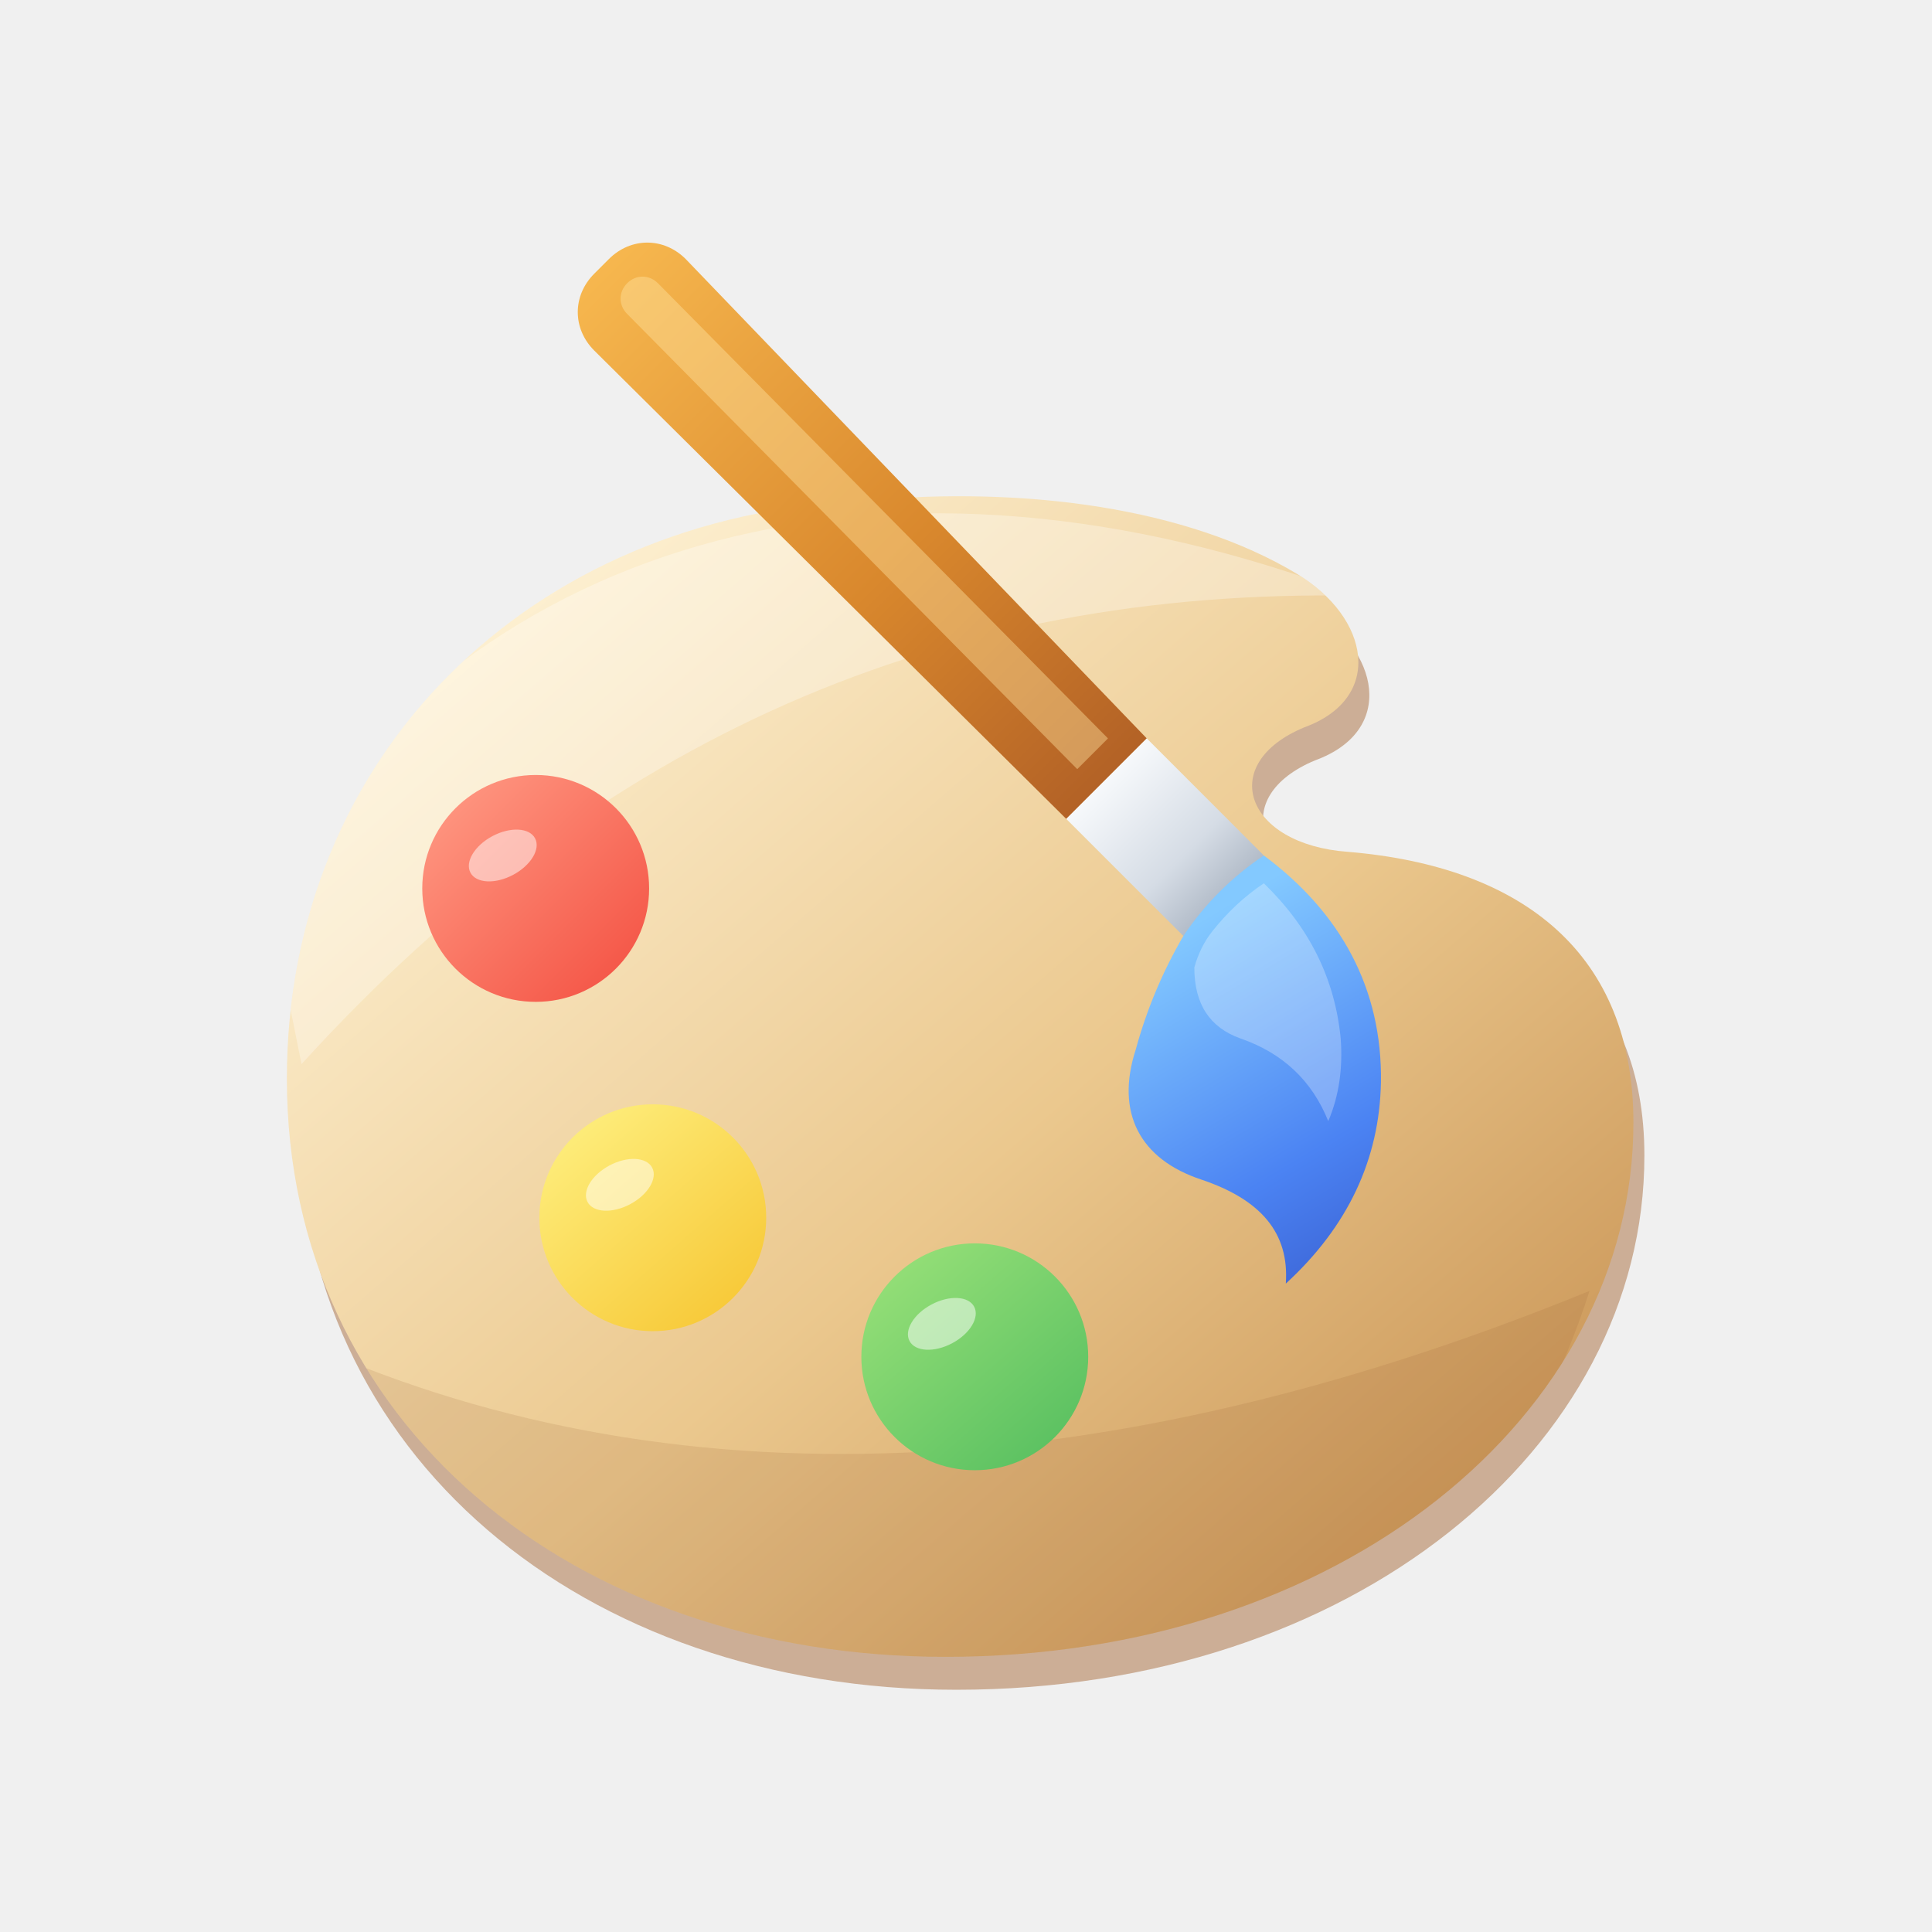
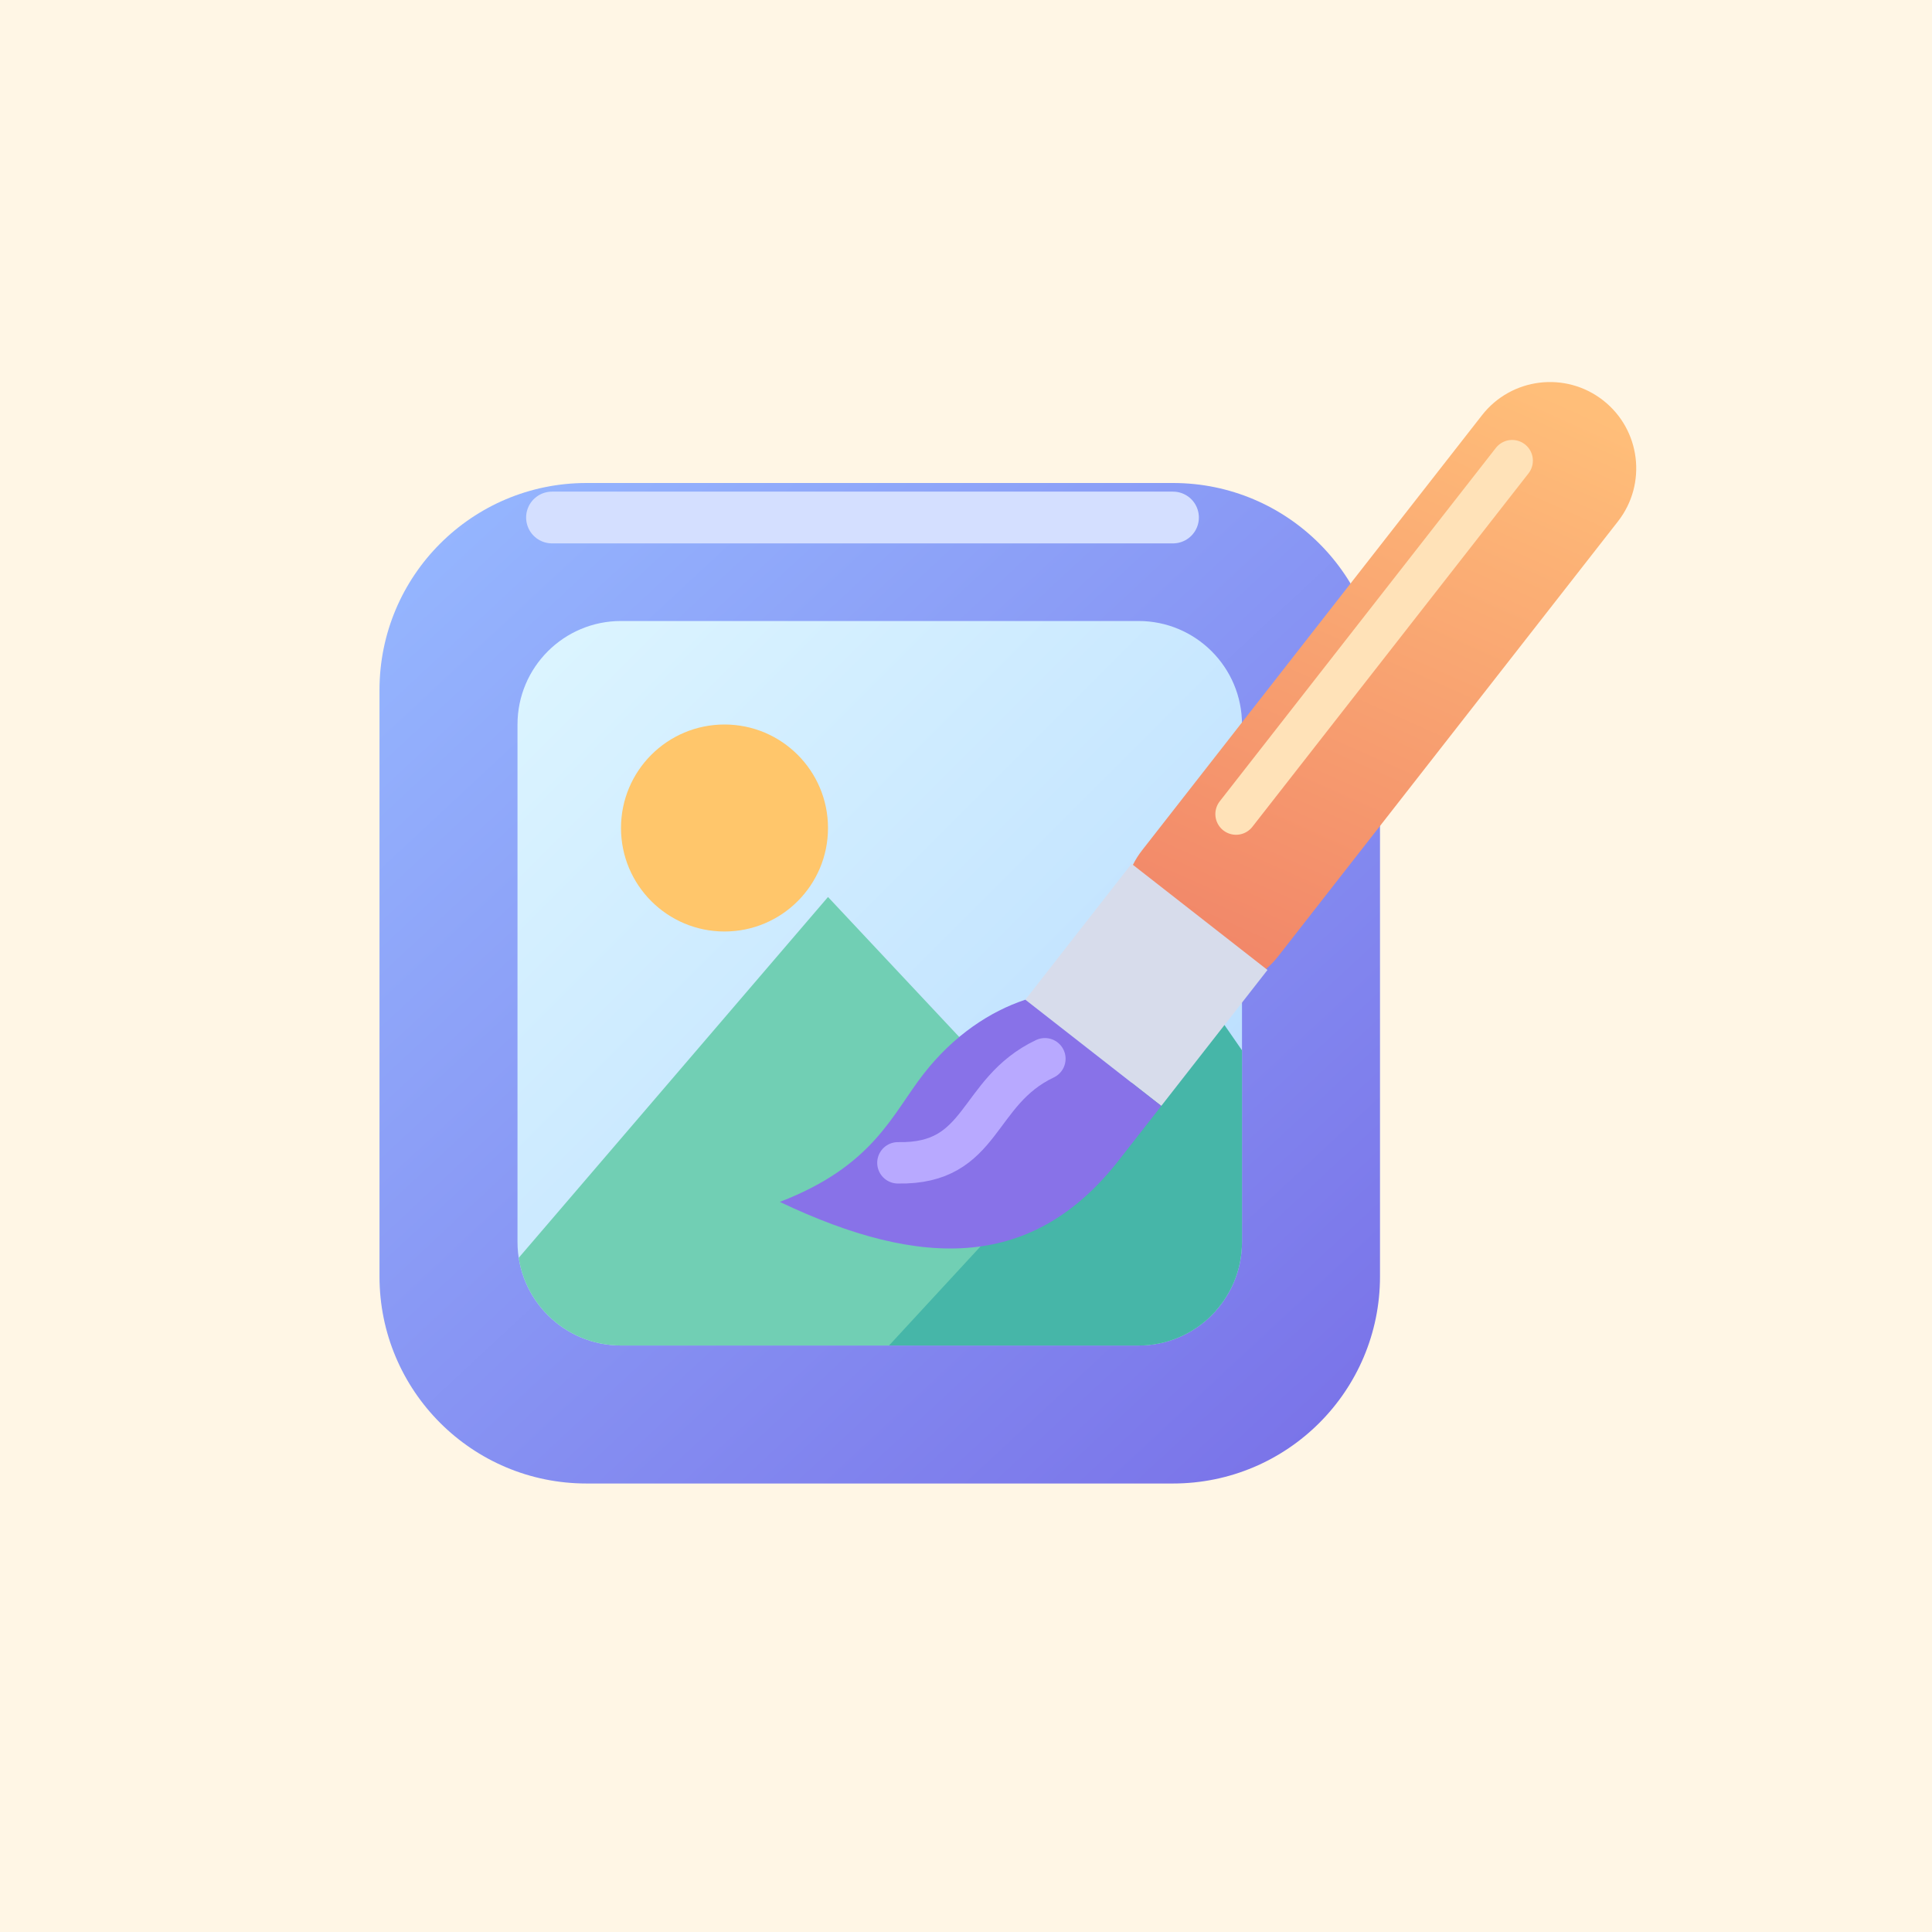
- <svg xmlns="http://www.w3.org/2000/svg" viewBox="-1.12 -1.54 26.4 26.4">
+ <svg xmlns="http://www.w3.org/2000/svg" viewBox="0 0 56 56">
+   <style>
+     @media (prefers-color-scheme: dark) { .icon-background { fill: #373024; } }
+   </style>
  <defs>
-     <linearGradient id="board" x1="5" y1="6" x2="18" y2="21" gradientUnits="userSpaceOnUse">
-       <stop stop-color="#FFF4D8" />
-       <stop offset=".56" stop-color="#EBC88E" />
-       <stop offset="1" stop-color="#C99455" />
+     <linearGradient id="canvas" x1="12" y1="14" x2="39" y2="43" gradientUnits="userSpaceOnUse">
+       <stop stop-color="#96B8FF" />
+       <stop offset="1" stop-color="#7971E8" />
    </linearGradient>
-     <linearGradient id="handle" x1="7" y1="2" x2="14.5" y2="9.5" gradientUnits="userSpaceOnUse">
-       <stop stop-color="#F7B84F" />
-       <stop offset=".55" stop-color="#D9882D" />
-       <stop offset="1" stop-color="#AD5C25" />
+     <linearGradient id="sky" x1="16" y1="19" x2="34" y2="37" gradientUnits="userSpaceOnUse">
+       <stop stop-color="#DBF4FF" />
+       <stop offset="1" stop-color="#B9DDFF" />
    </linearGradient>
-     <linearGradient id="ferrule" x1="14" y1="9" x2="16" y2="11" gradientUnits="userSpaceOnUse">
-       <stop stop-color="#F8FAFC" />
-       <stop offset=".55" stop-color="#D5DCE5" />
-       <stop offset="1" stop-color="#9DA8B7" />
+     <linearGradient id="brush" x1="34" y1="9" x2="39" y2="29" gradientUnits="userSpaceOnUse">
+       <stop stop-color="#FFBE79" />
+       <stop offset="1" stop-color="#F08167" />
    </linearGradient>
-     <linearGradient id="bristles" x1="14.5" y1="11.5" x2="17.6" y2="16.7" gradientUnits="userSpaceOnUse">
-       <stop stop-color="#83C9FF" />
-       <stop offset=".58" stop-color="#4B83F3" />
-       <stop offset="1" stop-color="#3657C9" />
-     </linearGradient>
-     <linearGradient id="red" x1="5" y1="9" x2="8" y2="12" gradientUnits="userSpaceOnUse">
-       <stop stop-color="#FF9A84" />
-       <stop offset="1" stop-color="#F34C3E" />
-     </linearGradient>
-     <linearGradient id="yellow" x1="6.5" y1="13" x2="10" y2="17" gradientUnits="userSpaceOnUse">
-       <stop stop-color="#FFF58A" />
-       <stop offset="1" stop-color="#F5BC20" />
-     </linearGradient>
-     <linearGradient id="green" x1="10.5" y1="15" x2="14" y2="19" gradientUnits="userSpaceOnUse">
-       <stop stop-color="#A4E77D" />
-       <stop offset="1" stop-color="#4AB85B" />
-     </linearGradient>
-     <clipPath id="board-shape">
-       <path d="M10.7 5.3C6.1 5.5 2.8 8.8 2.8 13.2c0 4.7 3.9 7.9 9 7.9 5.4 0 9.4-3.3 9.4-7.3 0-2.3-1.5-3.5-3.9-3.7-1.4-.1-1.8-1.2-.6-1.7 1.1-.4.9-1.5-.1-2.1-1.5-.9-3.7-1.2-5.9-1Z" />
+     <clipPath id="picture">
+       <rect x="15" y="18" width="21" height="21" rx="3" />
    </clipPath>
  </defs>
-   <path d="M10.7 5.3C6.1 5.5 2.8 8.8 2.8 13.2c0 4.7 3.9 7.9 9 7.9 5.4 0 9.4-3.3 9.4-7.3 0-2.3-1.5-3.5-3.9-3.7-1.4-.1-1.8-1.2-.6-1.7 1.1-.4.9-1.5-.1-2.1-1.5-.9-3.7-1.2-5.9-1Z" fill="#A96D3C" fill-opacity=".5" transform="translate(.15 .45)" />
-   <path d="M10.7 5.3C6.1 5.5 2.8 8.8 2.8 13.2c0 4.7 3.9 7.9 9 7.9 5.4 0 9.4-3.3 9.4-7.3 0-2.3-1.5-3.5-3.9-3.7-1.4-.1-1.8-1.2-.6-1.7 1.1-.4.9-1.5-.1-2.1-1.5-.9-3.7-1.2-5.9-1Z" fill="url(#board)" />
-   <g clip-path="url(#board-shape)">
-     <path d="M2.5 10.5C5.4 5.7 11.1 4.2 17.4 6.6 11.8 6.5 7.1 8.5 3 13l-.5-2.5Z" fill="#FFFFFF" fill-opacity=".3" />
-     <path d="M2.4 16.5c5 2.5 11.1 2.5 18.2-.4-1.4 4.4-5.2 6.6-10.1 6-4.3-.5-7-2.4-8.1-5.6Z" fill="#92582E" fill-opacity=".14" />
+   <path d="M0 0h56v56H0z" class="icon-background" fill="#FFF6E5" />
+   <rect x="11" y="14" width="29" height="29" rx="6" fill="url(#canvas)" />
+   <rect x="15" y="18" width="21" height="21" rx="3" fill="url(#sky)" />
+   <circle cx="21" cy="24" r="3" fill="#FFC66B" />
+   <g clip-path="url(#picture)">
+     <path d="m12 40 12-14 15 16H12z" fill="#71CFB4" />
+     <path d="m23 42 12-13 9 13H23z" fill="#46B6A8" />
  </g>
-   <circle cx="6.2" cy="10.6" r="1.55" fill="url(#red)" />
-   <circle cx="7.8" cy="15.1" r="1.55" fill="url(#yellow)" />
-   <circle cx="12.2" cy="17" r="1.55" fill="url(#green)" />
-   <g fill="#FFFFFF" fill-opacity=".5">
-     <ellipse cx="5.75" cy="10.15" rx=".5" ry=".3" transform="rotate(-28 5.75 10.15)" />
-     <ellipse cx="7.35" cy="14.65" rx=".5" ry=".3" transform="rotate(-28 7.35 14.65)" />
-     <ellipse cx="11.75" cy="16.55" rx=".5" ry=".3" transform="rotate(-28 11.75 16.55)" />
+   <path d="M16 15h18" stroke="#D4DFFF" stroke-width="1.5" stroke-linecap="round" />
+   <g transform="rotate(38 36 25)">
+     <rect x="33.5" y="8" width="5" height="21" rx="2.5" fill="url(#brush)" />
+     <path d="M35 11v13" stroke="#FFE2B8" stroke-width="1.2" stroke-linecap="round" />
+     <path d="M33.5 27h5v5h-5z" fill="#D7DCEB" />
+     <path d="M33.5 32h5v2c0 4-2.5 6-7 7 1.5-2.5 1-4 1-5.5 0-1.4.4-2.6 1-3.5z" fill="#8872E8" />
+     <path d="M35 33c-1 2 .5 3.5-1.5 5" fill="none" stroke="#B8A9FF" stroke-width="1.2" stroke-linecap="round" />
  </g>
-   <path d="M7 3.25c-.3-.3-.3-.75 0-1.05l.2-.2c.3-.3.75-.3 1.05 0l6.3 6.55-1.1 1.1L7 3.25Z" fill="url(#handle)" />
-   <path d="M7.45 2.75c-.12-.12-.12-.3 0-.42.12-.12.3-.12.42 0l6.15 6.22-.42.42-6.15-6.22Z" fill="#FFE5A2" fill-opacity=".42" />
-   <path d="m13.45 9.65 1.1-1.1 1.6 1.6-1.1 1.1-1.6-1.6Z" fill="url(#ferrule)" />
-   <path d="M15.05 11.25c.3-.45.68-.82 1.1-1.1 1.05.78 1.62 1.82 1.6 3.1-.02 1.05-.45 1.97-1.3 2.75.05-.7-.35-1.15-1.15-1.42-.85-.28-1.18-.92-.9-1.78.15-.55.37-1.07.65-1.55Z" fill="url(#bristles)" />
-   <path d="M15.45 11.18c.2-.25.43-.47.7-.65.62.6.97 1.3 1.05 2.12.03.4-.02.78-.17 1.13-.22-.55-.62-.93-1.2-1.13-.42-.15-.63-.47-.63-.97.05-.18.13-.35.25-.5Z" fill="#FFFFFF" fill-opacity=".27" />
</svg>
